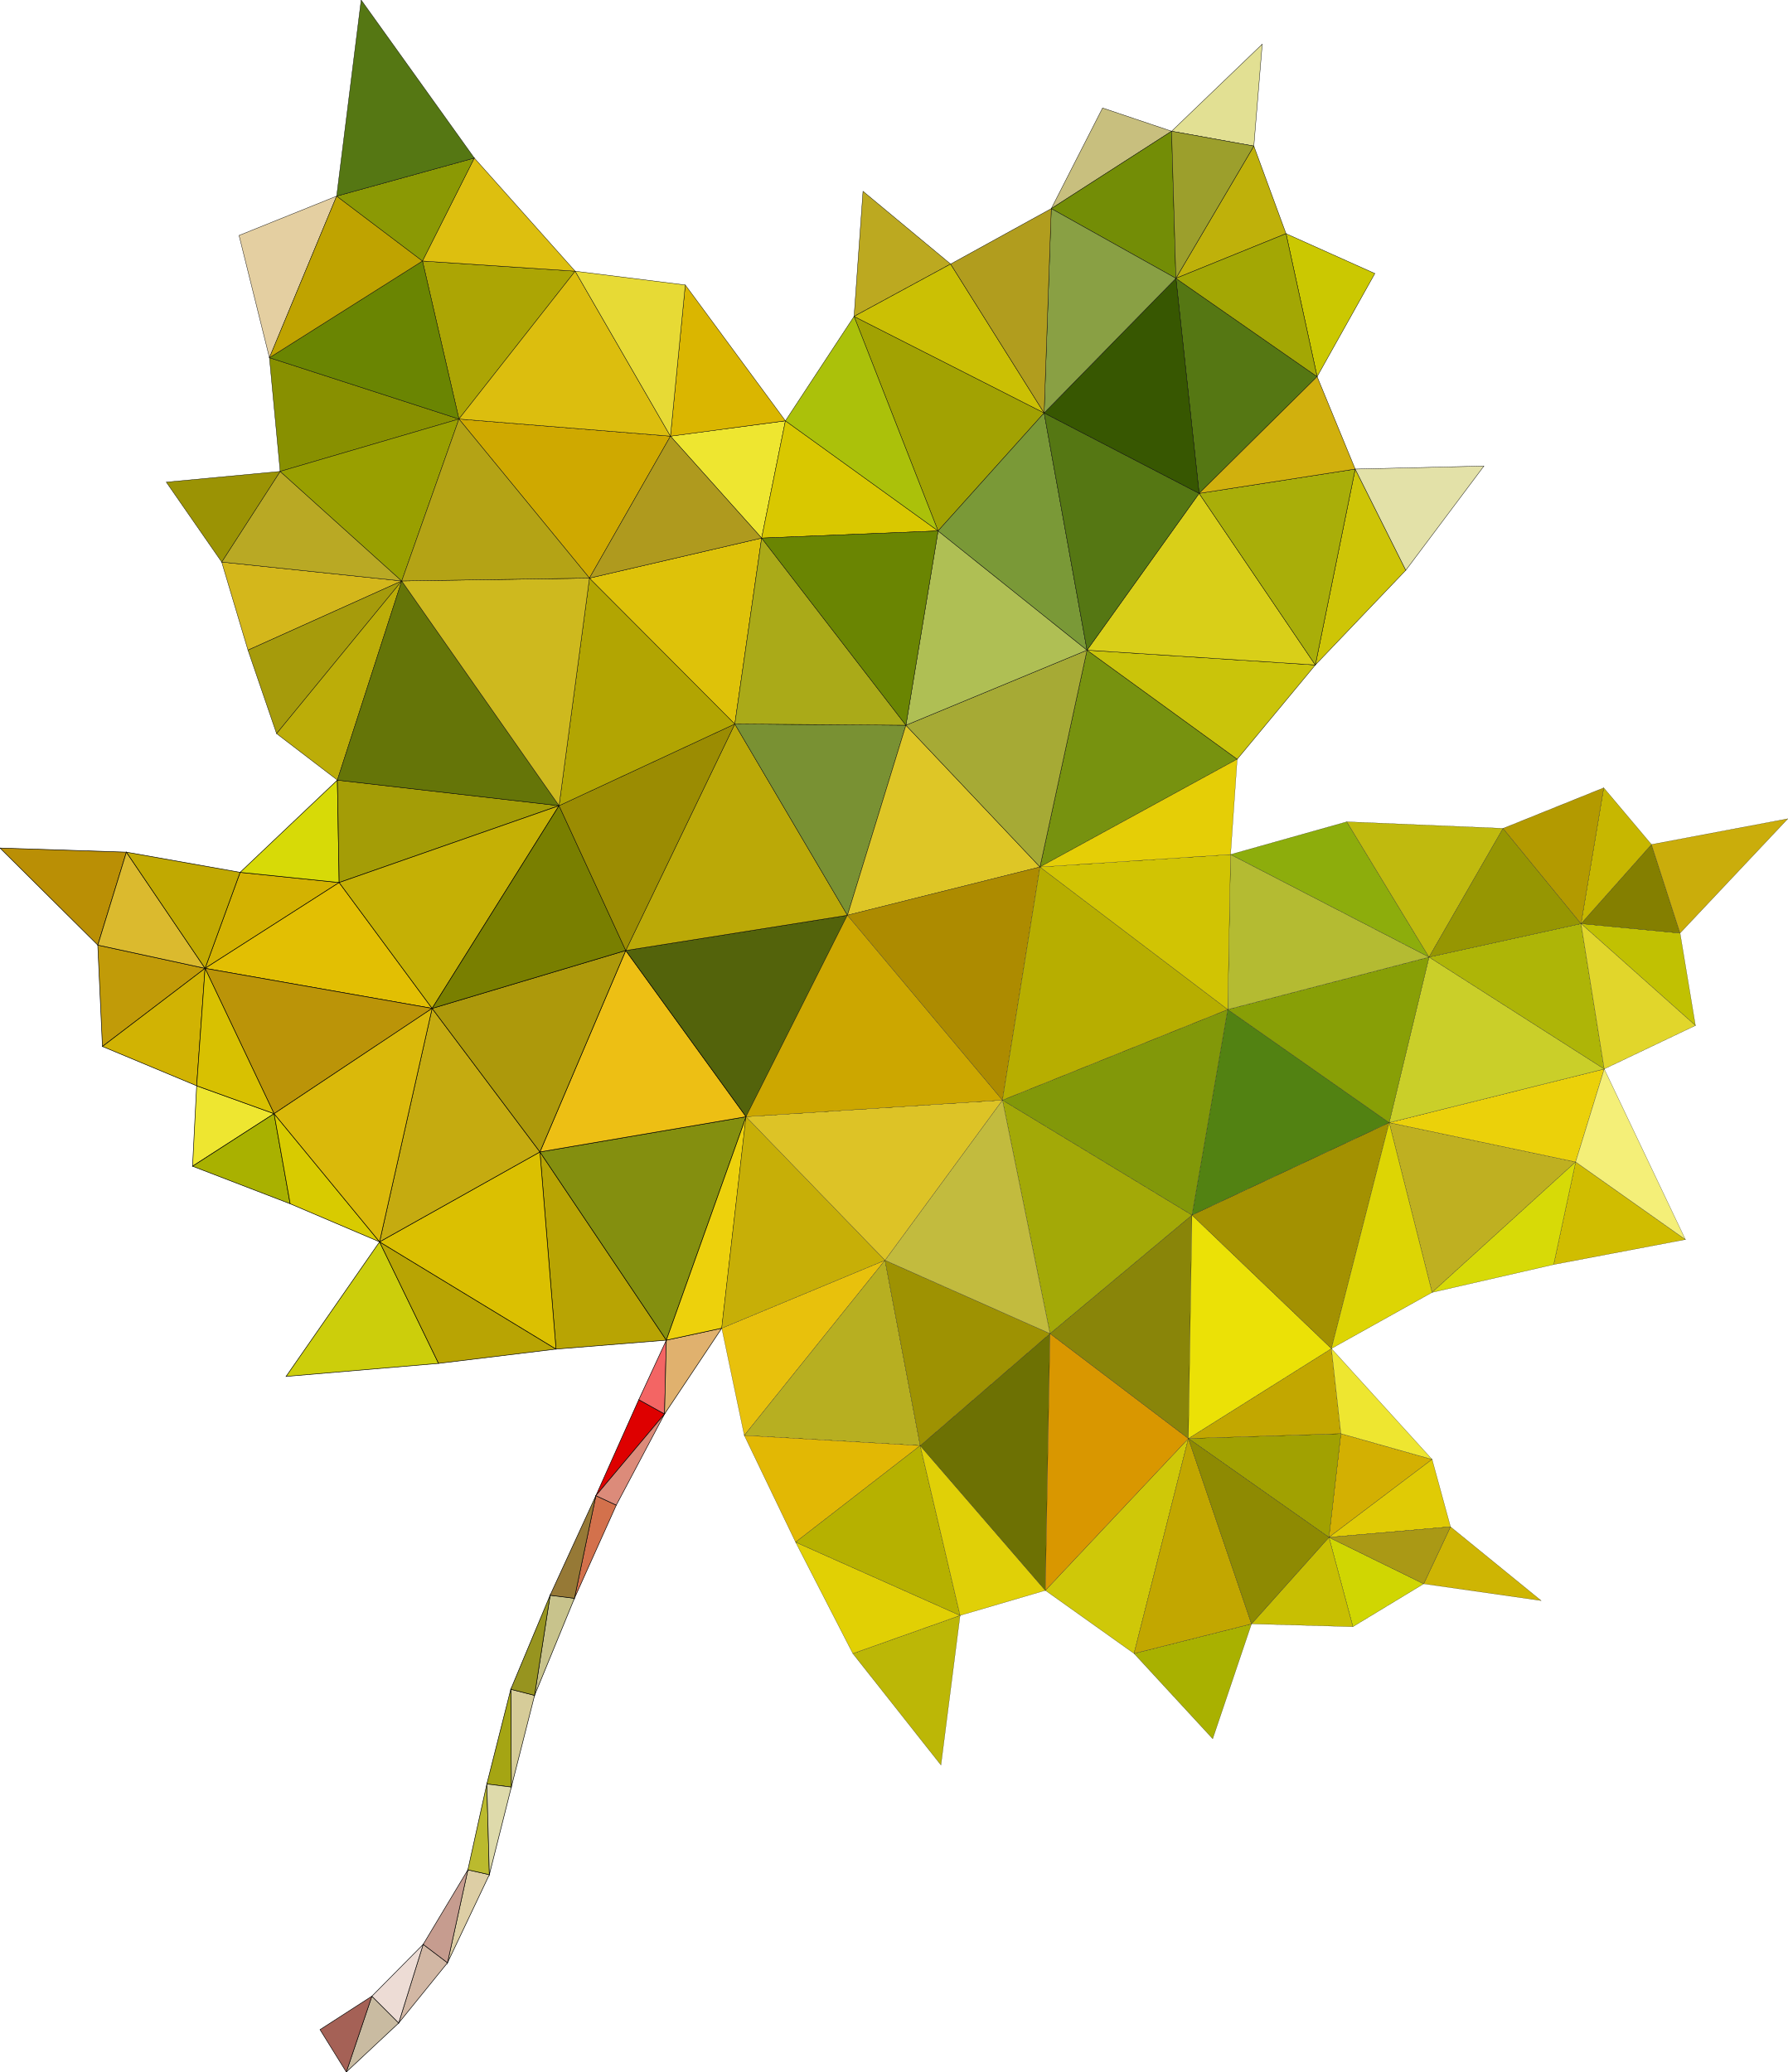
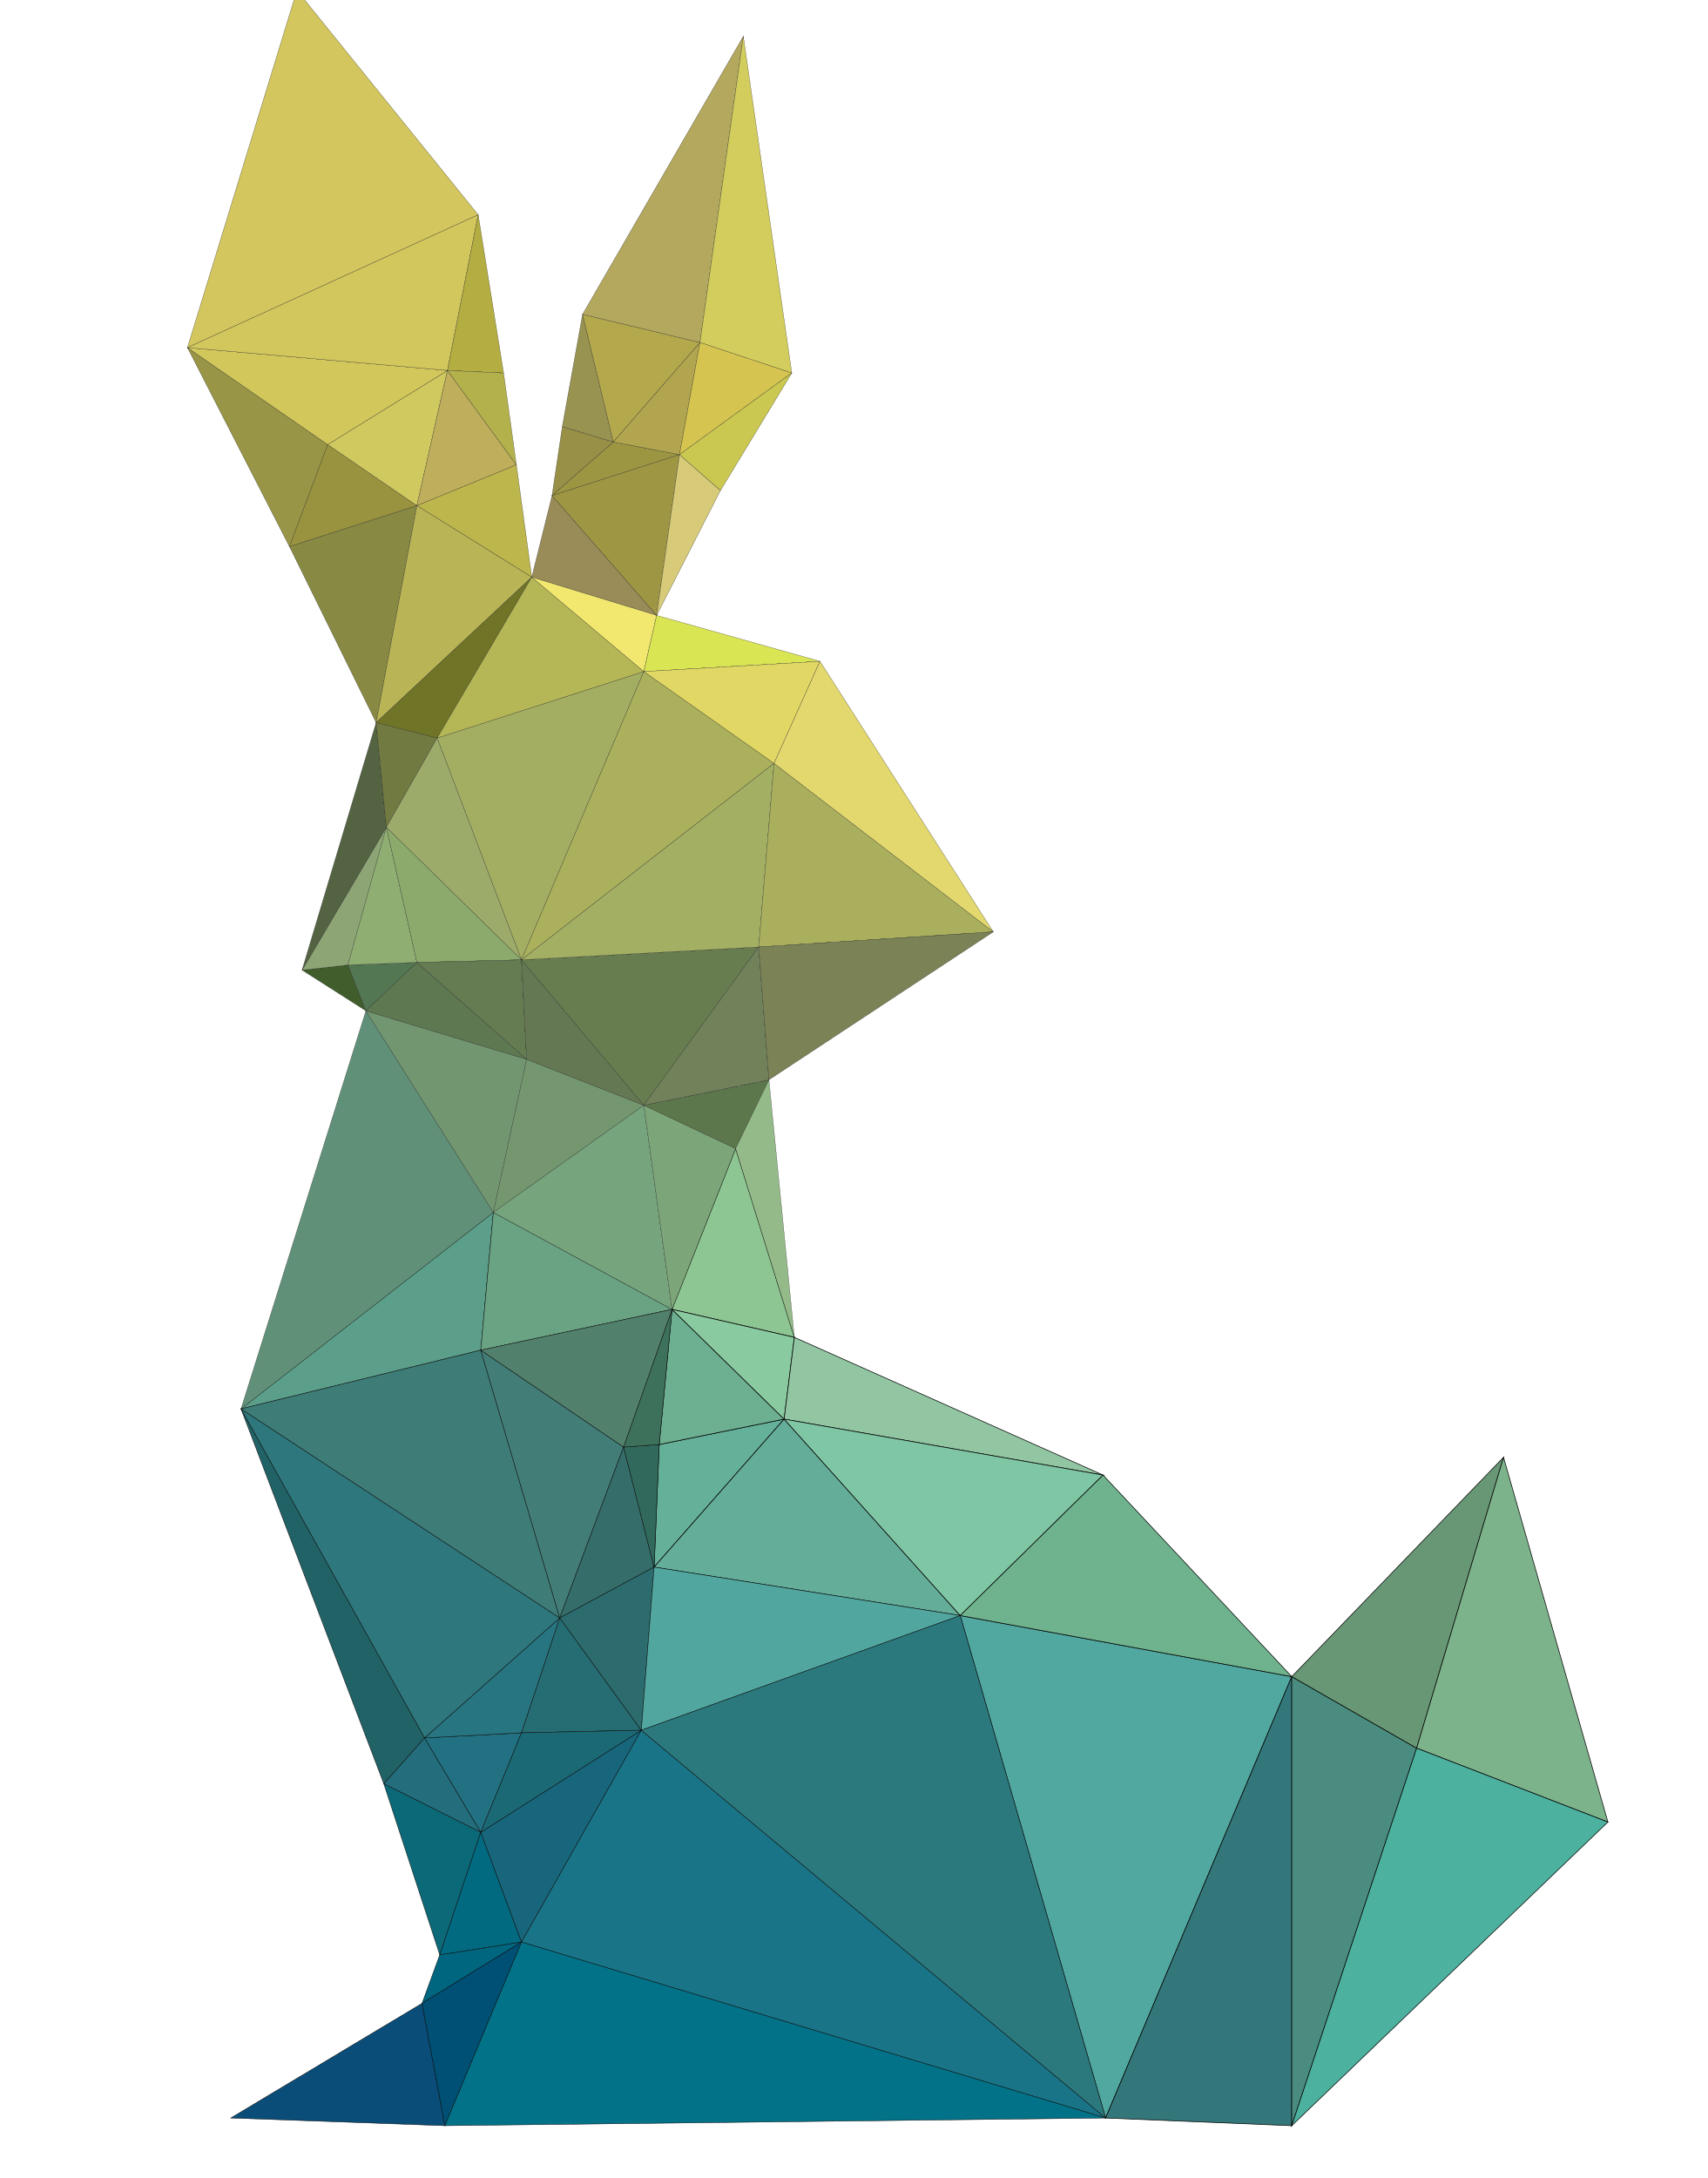
- <svg xmlns="http://www.w3.org/2000/svg" version="1.1" baseProfile="tiny" id="图层_1" x="0px" y="0px" viewBox="0 0 1000 1159.1" xml:space="preserve">
+ <svg xmlns="http://www.w3.org/2000/svg" version="1.1" baseProfile="tiny" id="图层_1" x="0px" y="0px" viewBox="0 0 800 1020" xml:space="preserve">
  <g>
-     <polygon fill="#D6CC99" stroke="#000000" stroke-width="0.3" stroke-miterlimit="10" points="286,999.7 299,948.4 285.7,945  " />
-     <polygon fill="#C9BBA1" stroke="#000000" stroke-width="0.3" stroke-miterlimit="10" points="193.7,1159.1 223,1131.7 208,1116.7     " />
-     <polygon fill="#A56156" stroke="#000000" stroke-width="0.3" stroke-miterlimit="10" points="179,1135.4 193.7,1159.1 208,1116.7     " />
-     <polygon fill="#D2B7A4" stroke="#000000" stroke-width="0.3" stroke-miterlimit="10" points="223,1131.7 250.3,1098 236.7,1087.7     " />
-     <polygon fill="#EDDCD5" stroke="#000000" stroke-width="0.3" stroke-miterlimit="10" points="208,1116.7 223,1131.7 236.7,1087.7     " />
-     <polygon fill="#DDCEA5" stroke="#000000" stroke-width="0.3" stroke-miterlimit="10" points="250.3,1098 273.7,1048.7 261.7,1046     " />
-     <polygon fill="#A5A513" stroke="#000000" stroke-width="0.3" stroke-miterlimit="10" points="272.3,998 286,999.7 285.7,945  " />
-     <polygon fill="#C69C8F" stroke="#000000" stroke-width="0.3" stroke-miterlimit="10" points="236.7,1087.7 250.3,1098 261.7,1046     " />
-     <polygon fill="#BBBA2E" stroke="#000000" stroke-width="0.3" stroke-miterlimit="10" points="261.7,1046 273.7,1048.7 272.3,998     " />
-     <polygon fill="#DEDAAB" stroke="#000000" stroke-width="0.3" stroke-miterlimit="10" points="273.7,1048.7 286,999.7 272.3,998     " />
-     <polygon fill="#C8C38C" stroke="#000000" stroke-width="0.3" stroke-miterlimit="10" points="299,948.4 321.3,894.1 307.7,892.4     " />
-     <polygon fill="#97941F" stroke="#000000" stroke-width="0.3" stroke-miterlimit="10" points="285.7,945 299,948.4 307.7,892.4  " />
-     <polygon fill="#D3714C" stroke="#000000" stroke-width="0.3" stroke-miterlimit="10" points="321.3,894.1 344.7,842 333.3,836.7     " />
-     <polygon fill="#967936" stroke="#000000" stroke-width="0.3" stroke-miterlimit="10" points="307.7,892.4 321.3,894.1 333.3,836.7     " />
-     <polygon fill="#DE0000" stroke="#000000" stroke-width="0.3" stroke-miterlimit="10" points="333.3,836.7 371.7,791 357.3,783  " />
-     <polygon fill="#DC8B7A" stroke="#000000" stroke-width="0.3" stroke-miterlimit="10" points="344.7,842 371.7,791 333.3,836.7  " />
-     <polygon fill="#EEE630" stroke="#000000" stroke-width="0.3" stroke-miterlimit="10" points="110,607.4 107.7,652.4 153.3,623  " />
-     <polygon fill="#F36564" stroke="#000000" stroke-width="0.3" stroke-miterlimit="10" points="357.3,783 371.7,791 372.7,749.7  " />
-     <polygon fill="#CCCE0B" stroke="#000000" stroke-width="0.3" stroke-miterlimit="10" points="160,770 245.3,762.7 212.3,694.7  " />
-     <polygon fill="#B8A403" stroke="#000000" stroke-width="0.3" stroke-miterlimit="10" points="245.3,762.7 311,754.7 212.3,694.7     " />
-     <polygon fill="#E0B16E" stroke="#000000" stroke-width="0.3" stroke-miterlimit="10" points="371.7,791 403.7,743 372.7,749.7  " />
-     <polygon fill="#C19B08" stroke="#000000" stroke-width="0.3" stroke-miterlimit="10" points="54.7,528.7 57.3,585.4 114.7,541.7     " />
-     <polygon fill="#D3B201" stroke="#000000" stroke-width="0.3" stroke-miterlimit="10" points="189.7,493.7 134.3,488 114.7,541.7     " />
-     <polygon fill="#A9B100" stroke="#000000" stroke-width="0.3" stroke-miterlimit="10" points="107.7,652.4 162.3,673.4 153.3,623     " />
-     <polygon fill="#E2BF03" stroke="#000000" stroke-width="0.3" stroke-miterlimit="10" points="114.7,541.7 241.7,564.1 189.7,493.7     " />
-     <polygon fill="#D8CB00" stroke="#000000" stroke-width="0.3" stroke-miterlimit="10" points="162.3,673.4 212.3,694.7 153.3,623     " />
-     <polygon fill="#BB9408" stroke="#000000" stroke-width="0.3" stroke-miterlimit="10" points="153.3,623 241.7,564.1 114.7,541.7     " />
-     <polygon fill="#D1B303" stroke="#000000" stroke-width="0.3" stroke-miterlimit="10" points="57.3,585.4 110,607.4 114.7,541.7     " />
-     <polygon fill="#B8A403" stroke="#000000" stroke-width="0.3" stroke-miterlimit="10" points="311,754.7 372.7,749.7 302,644.4  " />
-     <polygon fill="#DBC001" stroke="#000000" stroke-width="0.3" stroke-miterlimit="10" points="212.3,694.7 311,754.7 302,644.4  " />
-     <polygon fill="#C5AB10" stroke="#000000" stroke-width="0.3" stroke-miterlimit="10" points="241.7,564.1 212.3,694.7 302,644.4     " />
-     <polygon fill="#848F0F" stroke="#000000" stroke-width="0.3" stroke-miterlimit="10" points="302,644.4 372.7,749.7 417.3,624.7     " />
-     <polygon fill="#D8C101" stroke="#000000" stroke-width="0.3" stroke-miterlimit="10" points="114.7,541.7 110,607.4 153.3,623  " />
-     <polygon fill="#EDD10C" stroke="#000000" stroke-width="0.3" stroke-miterlimit="10" points="372.7,749.7 403.7,743 417.3,624.7     " />
-     <polygon fill="#DAB90A" stroke="#000000" stroke-width="0.3" stroke-miterlimit="10" points="153.3,623 212.3,694.7 241.7,564.1     " />
-     <polygon fill="#BA8F05" stroke="#000000" stroke-width="0.3" stroke-miterlimit="10" points="0,474.4 54.7,528.7 70.7,476.7  " />
-     <polygon fill="#DBBA2E" stroke="#000000" stroke-width="0.3" stroke-miterlimit="10" points="70.7,476.7 54.7,528.7 114.7,541.7     " />
-     <polygon fill="#D7DA07" stroke="#000000" stroke-width="0.3" stroke-miterlimit="10" points="188.7,436.4 134.3,488 189.7,493.7     " />
-     <polygon fill="#C1A901" stroke="#000000" stroke-width="0.3" stroke-miterlimit="10" points="134.3,488 70.7,476.7 114.7,541.7     " />
-     <polygon fill="#EDBF14" stroke="#000000" stroke-width="0.3" stroke-miterlimit="10" points="302,644.4 417.3,624.7 350,531.7  " />
-     <polygon fill="#AD990B" stroke="#000000" stroke-width="0.3" stroke-miterlimit="10" points="241.7,564.1 302,644.4 350,531.7  " />
-     <polygon fill="#53630B" stroke="#000000" stroke-width="0.3" stroke-miterlimit="10" points="350,531.7 417.3,624.7 474,512  " />
-     <polygon fill="#A49D06" stroke="#000000" stroke-width="0.3" stroke-miterlimit="10" points="312.7,450.7 188.7,436.4 189.7,493.7     " />
-     <polygon fill="#C5B005" stroke="#000000" stroke-width="0.3" stroke-miterlimit="10" points="189.7,493.7 241.7,564.1 312.7,450.7     " />
-     <polygon fill="#797F00" stroke="#000000" stroke-width="0.3" stroke-miterlimit="10" points="312.7,450.7 241.7,564.1 350,531.7     " />
-   </g>
-   <g>
-     <polygon fill="#E2E093" stroke="#000000" stroke-width="0.2" stroke-miterlimit="10" points="706,24.7 655.3,73.4 701.3,81.7  " />
-     <polygon fill="#BFB10A" stroke="#000000" stroke-width="0.2" stroke-miterlimit="10" points="719.3,130.7 701.3,81.7 657.7,155.7     " />
-     <polygon fill="#C8BF7E" stroke="#000000" stroke-width="0.2" stroke-miterlimit="10" points="616.7,60.4 588,116.7 655.3,73.4  " />
-     <polygon fill="#77920F" stroke="#000000" stroke-width="0.2" stroke-miterlimit="10" points="581.7,485 692,424.7 608,363.7  " />
-     <polygon fill="#D4B71B" stroke="#000000" stroke-width="0.2" stroke-miterlimit="10" points="124,314.4 138.7,363.7 224.7,325  " />
-     <polygon fill="#ACA504" stroke="#000000" stroke-width="0.2" stroke-miterlimit="10" points="256.7,234.4 321.7,151.7 236.3,146     " />
-     <polygon fill="#BBA907" stroke="#000000" stroke-width="0.2" stroke-miterlimit="10" points="350,531.7 474,512 411,405  " />
-     <polygon fill="#9B8C02" stroke="#000000" stroke-width="0.2" stroke-miterlimit="10" points="411,405 312.7,450.7 350,531.7  " />
-     <polygon fill="#A69B0B" stroke="#000000" stroke-width="0.2" stroke-miterlimit="10" points="138.7,363.7 154.7,410.4 224.7,325     " />
-     <polygon fill="#BCAD08" stroke="#000000" stroke-width="0.2" stroke-miterlimit="10" points="154.7,410.4 188.7,436.4 224.7,325     " />
-     <polygon fill="#657508" stroke="#000000" stroke-width="0.2" stroke-miterlimit="10" points="224.7,325 188.7,436.4 312.7,450.7     " />
-     <polygon fill="#CAC40A" stroke="#000000" stroke-width="0.2" stroke-miterlimit="10" points="692,424.7 735.7,372 608,363.7  " />
-     <polygon fill="#799133" stroke="#000000" stroke-width="0.2" stroke-miterlimit="10" points="411,405 474,512 506.7,405.7  " />
-     <polygon fill="#738D06" stroke="#000000" stroke-width="0.2" stroke-miterlimit="10" points="655.3,73.4 588,116.7 657.7,155.7     " />
-     <polygon fill="#889000" stroke="#000000" stroke-width="0.2" stroke-miterlimit="10" points="150.7,200.1 156.7,263.7 256.7,234.4     " />
-     <polygon fill="#DEC626" stroke="#000000" stroke-width="0.2" stroke-miterlimit="10" points="474,512 581.7,485 506.7,405.7  " />
-     <polygon fill="#B2A502" stroke="#000000" stroke-width="0.2" stroke-miterlimit="10" points="329.7,323.4 312.7,450.7 411,405  " />
-     <polygon fill="#CEB91E" stroke="#000000" stroke-width="0.2" stroke-miterlimit="10" points="224.7,325 312.7,450.7 329.7,323.4     " />
-     <polygon fill="#DEC209" stroke="#000000" stroke-width="0.2" stroke-miterlimit="10" points="411,405 426,301 329.7,323.4  " />
-     <polygon fill="#B9A924" stroke="#000000" stroke-width="0.2" stroke-miterlimit="10" points="156.7,263.7 124,314.4 224.7,325  " />
-     <polygon fill="#9B9304" stroke="#000000" stroke-width="0.2" stroke-miterlimit="10" points="93,269.7 124,314.4 156.7,263.7  " />
-     <polygon fill="#A6AA35" stroke="#000000" stroke-width="0.2" stroke-miterlimit="10" points="581.7,485 608,363.7 506.7,405.7  " />
-     <polygon fill="#999F00" stroke="#000000" stroke-width="0.2" stroke-miterlimit="10" points="256.7,234.4 156.7,263.7 224.7,325     " />
-     <polygon fill="#CFA900" stroke="#000000" stroke-width="0.2" stroke-miterlimit="10" points="375,244 256.7,234.4 329.7,323.4  " />
-     <polygon fill="#BCA920" stroke="#000000" stroke-width="0.2" stroke-miterlimit="10" points="482.7,107 477.7,177 531.7,147.7  " />
-     <polygon fill="#AAAA18" stroke="#000000" stroke-width="0.2" stroke-miterlimit="10" points="506.7,405.7 426,301 411,405  " />
-     <polygon fill="#EEE630" stroke="#000000" stroke-width="0.2" stroke-miterlimit="10" points="426,301 439.3,235.4 375,244  " />
-     <polygon fill="#D9C800" stroke="#000000" stroke-width="0.2" stroke-miterlimit="10" points="524.7,297 439.3,235.4 426,301  " />
-     <polygon fill="#B4A315" stroke="#000000" stroke-width="0.2" stroke-miterlimit="10" points="256.7,234.4 224.7,325 329.7,323.4     " />
-     <polygon fill="#6A8502" stroke="#000000" stroke-width="0.2" stroke-miterlimit="10" points="236.3,146 150.7,200.1 256.7,234.4     " />
-     <polygon fill="#9C9F2C" stroke="#000000" stroke-width="0.2" stroke-miterlimit="10" points="701.3,81.7 655.3,73.4 657.7,155.7     " />
-     <polygon fill="#AFBF54" stroke="#000000" stroke-width="0.2" stroke-miterlimit="10" points="608,363.7 524.7,297 506.7,405.7  " />
-     <polygon fill="#6A8502" stroke="#000000" stroke-width="0.2" stroke-miterlimit="10" points="524.7,297 426,301 506.7,405.7  " />
-     <polygon fill="#AF9A1E" stroke="#000000" stroke-width="0.2" stroke-miterlimit="10" points="426,301 375,244 329.7,323.4  " />
-     <polygon fill="#557713" stroke="#000000" stroke-width="0.2" stroke-miterlimit="10" points="670.7,276 736.7,210.7 657.7,155.7     " />
-     <polygon fill="#DDBF0F" stroke="#000000" stroke-width="0.2" stroke-miterlimit="10" points="321.7,151.7 265.3,88.4 236.3,146     " />
-     <polygon fill="#D9CF18" stroke="#000000" stroke-width="0.2" stroke-miterlimit="10" points="608,363.7 735.7,372 670.7,276  " />
-     <polygon fill="#DCBE0E" stroke="#000000" stroke-width="0.2" stroke-miterlimit="10" points="375,244 321.7,151.7 256.7,234.4  " />
-     <polygon fill="#E4CFA1" stroke="#000000" stroke-width="0.2" stroke-miterlimit="10" points="133.7,131.7 150.7,200.1 188.3,109.7     " />
-     <polygon fill="#BFA300" stroke="#000000" stroke-width="0.2" stroke-miterlimit="10" points="188.3,109.7 150.7,200.1 236.3,146     " />
-     <polygon fill="#8B9904" stroke="#000000" stroke-width="0.2" stroke-miterlimit="10" points="265.3,88.4 188.3,109.7 236.3,146     " />
-     <polygon fill="#A2A202" stroke="#000000" stroke-width="0.2" stroke-miterlimit="10" points="584,231 477.7,177 524.7,297  " />
-     <polygon fill="#7A9937" stroke="#000000" stroke-width="0.2" stroke-miterlimit="10" points="584,231 524.7,297 608,363.7  " />
-     <polygon fill="#557713" stroke="#000000" stroke-width="0.2" stroke-miterlimit="10" points="670.7,276 584,231 608,363.7  " />
-     <polygon fill="#ABC10A" stroke="#000000" stroke-width="0.2" stroke-miterlimit="10" points="477.7,177 439.3,235.4 524.7,297  " />
-     <polygon fill="#DAB600" stroke="#000000" stroke-width="0.2" stroke-miterlimit="10" points="439.3,235.4 383.3,159.4 375,244  " />
-     <polygon fill="#E7DA35" stroke="#000000" stroke-width="0.2" stroke-miterlimit="10" points="383.3,159.4 321.7,151.7 375,244  " />
-     <polygon fill="#375701" stroke="#000000" stroke-width="0.2" stroke-miterlimit="10" points="657.7,155.7 584,231 670.7,276  " />
-     <polygon fill="#CEC506" stroke="#000000" stroke-width="0.2" stroke-miterlimit="10" points="786.3,319 758,262.4 735.7,372  " />
-     <polygon fill="#A9AE09" stroke="#000000" stroke-width="0.2" stroke-miterlimit="10" points="735.7,372 758,262.4 670.7,276  " />
-     <polygon fill="#E3E1A8" stroke="#000000" stroke-width="0.2" stroke-miterlimit="10" points="830,260.7 758,262.4 786.3,319  " />
-     <polygon fill="#D1B00D" stroke="#000000" stroke-width="0.2" stroke-miterlimit="10" points="758,262.4 736.7,210.7 670.7,276  " />
-     <polygon fill="#CBC004" stroke="#000000" stroke-width="0.2" stroke-miterlimit="10" points="531.7,147.7 477.7,177 584,231  " />
-     <polygon fill="#CBC801" stroke="#000000" stroke-width="0.2" stroke-miterlimit="10" points="769,153 719.3,130.7 736.7,210.7  " />
-     <polygon fill="#A3A704" stroke="#000000" stroke-width="0.2" stroke-miterlimit="10" points="736.7,210.7 719.3,130.7 657.7,155.7     " />
-     <polygon fill="#557713" stroke="#000000" stroke-width="0.2" stroke-miterlimit="10" points="202,0 188.3,109.7 265.3,88.4  " />
-     <polygon fill="#89A044" stroke="#000000" stroke-width="0.2" stroke-miterlimit="10" points="657.7,155.7 588,116.7 584,231  " />
-     <polygon fill="#B19D1E" stroke="#000000" stroke-width="0.2" stroke-miterlimit="10" points="588,116.7 531.7,147.7 584,231  " />
-   </g>
-   <g>
-     <polygon fill="#A9B100" stroke="#000000" stroke-width="0.1" stroke-miterlimit="10" points="678.3,972.7 700,908.4 634.3,925  " />
-     <polygon fill="#BCB706" stroke="#000000" stroke-width="0.1" stroke-miterlimit="10" points="526.3,987.4 537,903.7 477,925  " />
-     <polygon fill="#E1D004" stroke="#000000" stroke-width="0.1" stroke-miterlimit="10" points="477,925 537,903.7 445,862.7  " />
-     <polygon fill="#E8C10C" stroke="#000000" stroke-width="0.1" stroke-miterlimit="10" points="403.7,743 416.3,803 495,705  " />
-     <polygon fill="#B7AF21" stroke="#000000" stroke-width="0.1" stroke-miterlimit="10" points="495,705 416.3,803 514.7,808.7  " />
-     <polygon fill="#D0D602" stroke="#000000" stroke-width="0.1" stroke-miterlimit="10" points="756.7,910 796.3,886 743.3,860  " />
-     <polygon fill="#E2B804" stroke="#000000" stroke-width="0.1" stroke-miterlimit="10" points="416.3,803 445,862.7 514.7,808.7  " />
-     <polygon fill="#B6B100" stroke="#000000" stroke-width="0.1" stroke-miterlimit="10" points="445,862.7 537,903.7 514.7,808.7  " />
-     <polygon fill="#E0D007" stroke="#000000" stroke-width="0.1" stroke-miterlimit="10" points="537,903.7 584.7,889.7 514.7,808.7     " />
-     <polygon fill="#D3B002" stroke="#000000" stroke-width="0.1" stroke-miterlimit="10" points="743.3,860 801,816.4 750,802  " />
-     <polygon fill="#C8BF02" stroke="#000000" stroke-width="0.1" stroke-miterlimit="10" points="700,908.4 756.7,910 743.3,860  " />
-     <polygon fill="#E0CB05" stroke="#000000" stroke-width="0.1" stroke-miterlimit="10" points="811.3,854.1 801,816.4 743.3,860  " />
-     <polygon fill="#CEB503" stroke="#000000" stroke-width="0.1" stroke-miterlimit="10" points="862,895.4 811.3,854.1 796.3,886  " />
-     <polygon fill="#AA9915" stroke="#000000" stroke-width="0.1" stroke-miterlimit="10" points="796.3,886 811.3,854.1 743.3,860  " />
-     <polygon fill="#CFC808" stroke="#000000" stroke-width="0.1" stroke-miterlimit="10" points="584.7,889.7 634.3,925 664.7,804.7     " />
-     <polygon fill="#C2A700" stroke="#000000" stroke-width="0.1" stroke-miterlimit="10" points="634.3,925 700,908.4 664.7,804.7  " />
-     <polygon fill="#A1A101" stroke="#000000" stroke-width="0.1" stroke-miterlimit="10" points="750,802 664.7,804.7 743.3,860  " />
-     <polygon fill="#8E8A02" stroke="#000000" stroke-width="0.1" stroke-miterlimit="10" points="664.7,804.7 700,908.4 743.3,860  " />
-     <polygon fill="#C2A700" stroke="#000000" stroke-width="0.1" stroke-miterlimit="10" points="750,802 744.7,754.4 664.7,804.7  " />
-     <polygon fill="#6D7103" stroke="#000000" stroke-width="0.1" stroke-miterlimit="10" points="514.7,808.7 584.7,889.7 587.3,746     " />
-     <polygon fill="#D99700" stroke="#000000" stroke-width="0.1" stroke-miterlimit="10" points="587.3,746 584.7,889.7 664.7,804.7     " />
-     <polygon fill="#D0BD00" stroke="#000000" stroke-width="0.1" stroke-miterlimit="10" points="869,707.4 942.7,693.4 881.3,650  " />
-     <polygon fill="#EEE630" stroke="#000000" stroke-width="0.1" stroke-miterlimit="10" points="801,816.4 744.7,754.4 750,802  " />
-     <polygon fill="#9E9202" stroke="#000000" stroke-width="0.1" stroke-miterlimit="10" points="514.7,808.7 587.3,746 495,705  " />
-     <polygon fill="#BFB021" stroke="#000000" stroke-width="0.1" stroke-miterlimit="10" points="777,628 801,723 881.3,650  " />
-     <polygon fill="#C7AF07" stroke="#000000" stroke-width="0.1" stroke-miterlimit="10" points="417.3,624.7 403.7,743 495,705  " />
-     <polygon fill="#898509" stroke="#000000" stroke-width="0.1" stroke-miterlimit="10" points="664.7,804.7 666.7,679.7 587.3,746     " />
-     <polygon fill="#EBE106" stroke="#000000" stroke-width="0.1" stroke-miterlimit="10" points="664.7,804.7 744.7,754.4 666.7,679.7     " />
-     <polygon fill="#D7DA07" stroke="#000000" stroke-width="0.1" stroke-miterlimit="10" points="801,723 869,707.4 881.3,650  " />
-     <polygon fill="#A3A907" stroke="#000000" stroke-width="0.1" stroke-miterlimit="10" points="587.3,746 666.7,679.7 560.7,615.4     " />
-     <polygon fill="#C2BB3E" stroke="#000000" stroke-width="0.1" stroke-miterlimit="10" points="495,705 587.3,746 560.7,615.4  " />
-     <polygon fill="#DDC326" stroke="#000000" stroke-width="0.1" stroke-miterlimit="10" points="417.3,624.7 495,705 560.7,615.4  " />
-     <polygon fill="#EBD10A" stroke="#000000" stroke-width="0.1" stroke-miterlimit="10" points="881.3,650 897.3,598 777,628  " />
-     <polygon fill="#A39101" stroke="#000000" stroke-width="0.1" stroke-miterlimit="10" points="666.7,679.7 744.7,754.4 777,628  " />
-     <polygon fill="#DDD504" stroke="#000000" stroke-width="0.1" stroke-miterlimit="10" points="744.7,754.4 801,723 777,628  " />
-     <polygon fill="#528212" stroke="#000000" stroke-width="0.1" stroke-miterlimit="10" points="666.7,679.7 777,628 686.7,564.7  " />
-     <polygon fill="#829809" stroke="#000000" stroke-width="0.1" stroke-miterlimit="10" points="560.7,615.4 666.7,679.7 686.7,564.7     " />
-     <polygon fill="#CCA700" stroke="#000000" stroke-width="0.1" stroke-miterlimit="10" points="474,512 417.3,624.7 560.7,615.4  " />
-     <polygon fill="#F4EF78" stroke="#000000" stroke-width="0.1" stroke-miterlimit="10" points="942.7,693.4 897.3,598 881.3,650  " />
-     <polygon fill="#C1C102" stroke="#000000" stroke-width="0.1" stroke-miterlimit="10" points="948.3,573.7 939.7,522 884.3,516.7     " />
-     <polygon fill="#CACF29" stroke="#000000" stroke-width="0.1" stroke-miterlimit="10" points="777,628 897.3,598 799.3,535.4  " />
-     <polygon fill="#AD8B00" stroke="#000000" stroke-width="0.1" stroke-miterlimit="10" points="560.7,615.4 581.7,485 474,512  " />
-     <polygon fill="#B7AE00" stroke="#000000" stroke-width="0.1" stroke-miterlimit="10" points="686.7,564.7 581.7,485 560.7,615.4     " />
-     <polygon fill="#889F06" stroke="#000000" stroke-width="0.1" stroke-miterlimit="10" points="777,628 799.3,535.4 686.7,564.7  " />
-     <polygon fill="#B4BB32" stroke="#000000" stroke-width="0.1" stroke-miterlimit="10" points="799.3,535.4 688.3,478 686.7,564.7     " />
-     <polygon fill="#D1C403" stroke="#000000" stroke-width="0.1" stroke-miterlimit="10" points="686.7,564.7 688.3,478 581.7,485  " />
-     <polygon fill="#AEB507" stroke="#000000" stroke-width="0.1" stroke-miterlimit="10" points="799.3,535.4 897.3,598 884.3,516.7     " />
-     <polygon fill="#E1D62B" stroke="#000000" stroke-width="0.1" stroke-miterlimit="10" points="884.3,516.7 897.3,598 948.3,573.7     " />
-     <polygon fill="#847F00" stroke="#000000" stroke-width="0.1" stroke-miterlimit="10" points="939.7,522 923.7,472.4 884.3,516.7     " />
-     <polygon fill="#8DAD0C" stroke="#000000" stroke-width="0.1" stroke-miterlimit="10" points="753.3,459.7 688.3,478 799.3,535.4     " />
-     <polygon fill="#E5CE06" stroke="#000000" stroke-width="0.1" stroke-miterlimit="10" points="688.3,478 692,424.7 581.7,485  " />
-     <polygon fill="#C0BA0E" stroke="#000000" stroke-width="0.1" stroke-miterlimit="10" points="840.7,463.4 753.3,459.7 799.3,535.4     " />
-     <polygon fill="#C7B700" stroke="#000000" stroke-width="0.1" stroke-miterlimit="10" points="923.7,472.4 897,440.7 884.3,516.7     " />
-     <polygon fill="#969602" stroke="#000000" stroke-width="0.1" stroke-miterlimit="10" points="884.3,516.7 840.7,463.4 799.3,535.4     " />
-     <polygon fill="#B39A00" stroke="#000000" stroke-width="0.1" stroke-miterlimit="10" points="897,440.7 840.7,463.4 884.3,516.7     " />
-     <polygon fill="#CAAD0B" stroke="#000000" stroke-width="0.1" stroke-miterlimit="10" points="1000,458 923.7,472.4 939.7,522  " />
+     <g>
+       <polygon fill="#65B099" stroke="#000000" stroke-width="0.3" stroke-miterlimit="10" points="308.8,676.5 306.4,733.9     367.3,664.6   " />
+       <polygon fill="#6DB091" stroke="#000000" stroke-width="0.3" stroke-miterlimit="10" points="314.8,613.2 308.8,676.5     367.3,664.6   " />
+       <polygon fill="#8DC693" stroke="#000000" stroke-width="0.3" stroke-miterlimit="10" points="344.6,537.9 314.8,613.2     372.1,626.3   " />
+       <polygon fill="#89CAA0" stroke="#000000" stroke-width="0.3" stroke-miterlimit="10" points="314.8,613.2 367.3,664.6     372.1,626.3   " />
+       <polygon fill="#64AD99" stroke="#000000" stroke-width="0.3" stroke-miterlimit="10" points="367.3,664.6 306.4,733.9     449.8,756.6   " />
+       <polygon fill="#92C6A2" stroke="#000000" stroke-width="0.3" stroke-miterlimit="10" points="372.1,626.3 367.3,664.6     516.7,690.8   " />
+       <polygon fill="#7FC6A4" stroke="#000000" stroke-width="0.3" stroke-miterlimit="10" points="367.3,664.6 449.8,756.6     516.7,690.8   " />
+       <polygon fill="#51A8A0" stroke="#000000" stroke-width="0.3" stroke-miterlimit="10" points="449.8,756.6 517.9,991.9     605.1,785.2   " />
+       <polygon fill="#33777A" stroke="#000000" stroke-width="0.3" stroke-miterlimit="10" points="517.9,991.9 605.1,995.5     605.1,785.2   " />
+       <polygon fill="#6FB38E" stroke="#000000" stroke-width="0.3" stroke-miterlimit="10" points="516.7,690.8 449.8,756.6     605.1,785.2   " />
+       <polygon fill="#4A8C80" stroke="#000000" stroke-width="0.3" stroke-miterlimit="10" points="605.1,785.2 605.1,995.5     663.6,818.7   " />
+       <polygon fill="#689775" stroke="#000000" stroke-width="0.3" stroke-miterlimit="10" points="605.1,785.2 663.6,818.7     704.3,682.5   " />
+       <polygon fill="#7CB38B" stroke="#000000" stroke-width="0.3" stroke-miterlimit="10" points="704.3,682.5 663.6,818.7     753.2,853.3   " />
+       <polygon fill="#4CB19F" stroke="#000000" stroke-width="0.3" stroke-miterlimit="10" points="663.6,818.7 605.1,995.5     753.2,853.3   " />
+     </g>
+     <g>
+       <polygon fill="#216266" stroke="#000000" stroke-width="0.2" stroke-miterlimit="10" points="112.9,659.8 179.8,835.4     198.9,813.9   " />
+       <polygon fill="#0A4D78" stroke="#000000" stroke-width="0.2" stroke-miterlimit="10" points="197.7,938.2 108.1,991.9     208.4,995.5   " />
+       <polygon fill="#246D7C" stroke="#000000" stroke-width="0.2" stroke-miterlimit="10" points="198.9,813.9 179.8,835.4     225.2,858.1   " />
+       <polygon fill="#0C6978" stroke="#000000" stroke-width="0.2" stroke-miterlimit="10" points="179.8,835.4 206,915.5 225.2,858.1       " />
+       <polygon fill="#5B9F8A" stroke="#000000" stroke-width="0.2" stroke-miterlimit="10" points="112.9,659.8 225.2,632.3     231.1,567.8   " />
+       <polygon fill="#016A80" stroke="#000000" stroke-width="0.2" stroke-miterlimit="10" points="225.2,858.1 206,915.5 244.3,909.5       " />
+       <polygon fill="#00657E" stroke="#000000" stroke-width="0.2" stroke-miterlimit="10" points="206,915.5 197.7,938.2 244.3,909.5       " />
+       <polygon fill="#004F74" stroke="#000000" stroke-width="0.2" stroke-miterlimit="10" points="197.7,938.2 208.4,995.5     244.3,909.5   " />
+       <polygon fill="#227182" stroke="#000000" stroke-width="0.2" stroke-miterlimit="10" points="198.9,813.9 225.2,858.1     244.3,811.5   " />
+       <polygon fill="#277581" stroke="#000000" stroke-width="0.2" stroke-miterlimit="10" points="198.9,813.9 244.3,811.5     262.2,757.7   " />
+       <polygon fill="#2E777D" stroke="#000000" stroke-width="0.2" stroke-miterlimit="10" points="112.9,659.8 198.9,813.9     262.2,757.7   " />
+       <polygon fill="#3E7C77" stroke="#000000" stroke-width="0.2" stroke-miterlimit="10" points="225.2,632.3 112.9,659.8     262.2,757.7   " />
+       <polygon fill="#427D77" stroke="#000000" stroke-width="0.2" stroke-miterlimit="10" points="225.2,632.3 262.2,757.7     292.1,677.7   " />
+       <polygon fill="#266D73" stroke="#000000" stroke-width="0.2" stroke-miterlimit="10" points="262.2,757.7 244.3,811.5     300.4,810.3   " />
+       <polygon fill="#18667C" stroke="#000000" stroke-width="0.2" stroke-miterlimit="10" points="225.2,858.1 244.3,909.5     300.4,810.3   " />
+       <polygon fill="#1B6975" stroke="#000000" stroke-width="0.2" stroke-miterlimit="10" points="244.3,811.5 225.2,858.1     300.4,810.3   " />
+       <polygon fill="#356D6A" stroke="#000000" stroke-width="0.2" stroke-miterlimit="10" points="292.1,677.7 262.2,757.7     306.4,733.9   " />
+       <polygon fill="#2C6C6E" stroke="#000000" stroke-width="0.2" stroke-miterlimit="10" points="262.2,757.7 300.4,810.3     306.4,733.9   " />
+       <polygon fill="#31695C" stroke="#000000" stroke-width="0.2" stroke-miterlimit="10" points="292.1,677.7 306.4,733.9     308.8,676.5   " />
+       <polygon fill="#3D715B" stroke="#000000" stroke-width="0.2" stroke-miterlimit="10" points="292.1,677.7 308.8,676.5     314.8,613.2   " />
+       <polygon fill="#6AA383" stroke="#000000" stroke-width="0.2" stroke-miterlimit="10" points="231.1,567.8 225.2,632.3     314.8,613.2   " />
+       <polygon fill="#51806C" stroke="#000000" stroke-width="0.2" stroke-miterlimit="10" points="225.2,632.3 292.1,677.7     314.8,613.2   " />
+       <polygon fill="#51A69F" stroke="#000000" stroke-width="0.2" stroke-miterlimit="10" points="306.4,733.9 300.4,810.3     449.8,756.6   " />
+       <polygon fill="#197487" stroke="#000000" stroke-width="0.2" stroke-miterlimit="10" points="300.4,810.3 244.3,909.5     517.9,991.9   " />
+       <polygon fill="#2B797D" stroke="#000000" stroke-width="0.2" stroke-miterlimit="10" points="449.8,756.6 300.4,810.3     517.9,991.9   " />
+       <polygon fill="#027288" stroke="#000000" stroke-width="0.2" stroke-miterlimit="10" points="244.3,909.5 208.4,995.5     517.9,991.9   " />
+     </g>
+     <g>
+       <polygon fill="#989546" stroke="#000000" stroke-width="0.1" stroke-miterlimit="10" points="87.8,162.8 135.6,256 153.5,208.2       " />
+       <polygon fill="#415D2C" stroke="#000000" stroke-width="0.1" stroke-miterlimit="10" points="163,451.9 141.5,454.3 171.4,473.4       " />
+       <polygon fill="#8DA575" stroke="#000000" stroke-width="0.1" stroke-miterlimit="10" points="141.5,454.3 163,451.9 181,387.4       " />
+       <polygon fill="#546342" stroke="#000000" stroke-width="0.1" stroke-miterlimit="10" points="176.2,338.4 141.5,454.3 181,387.4       " />
+       <polygon fill="#99933F" stroke="#000000" stroke-width="0.1" stroke-miterlimit="10" points="153.5,208.2 135.6,256 195.3,236.8       " />
+       <polygon fill="#888943" stroke="#000000" stroke-width="0.1" stroke-miterlimit="10" points="135.6,256 176.2,338.4 195.3,236.8       " />
+       <polygon fill="#537753" stroke="#000000" stroke-width="0.1" stroke-miterlimit="10" points="163,451.9 171.4,473.4 195.3,450.7       " />
+       <polygon fill="#8FAE72" stroke="#000000" stroke-width="0.1" stroke-miterlimit="10" points="181,387.4 163,451.9 195.3,450.7       " />
+       <polygon fill="#717A41" stroke="#000000" stroke-width="0.1" stroke-miterlimit="10" points="176.2,338.4 181,387.4 204.8,345.6       " />
+       <polygon fill="#D0C95F" stroke="#000000" stroke-width="0.1" stroke-miterlimit="10" points="153.5,208.2 195.3,236.8     209.6,173.5   " />
+       <polygon fill="#D2C75B" stroke="#000000" stroke-width="0.1" stroke-miterlimit="10" points="87.8,162.8 153.5,208.2 209.6,173.5       " />
+       <polygon fill="#D3C65E" stroke="#000000" stroke-width="0.1" stroke-miterlimit="10" points="139.1,-4.5 87.8,162.8 224,100.6       " />
+       <polygon fill="#D2C75D" stroke="#000000" stroke-width="0.1" stroke-miterlimit="10" points="87.8,162.8 209.6,173.5 224,100.6       " />
+       <polygon fill="#609078" stroke="#000000" stroke-width="0.1" stroke-miterlimit="10" points="171.4,473.4 112.9,659.8     231.1,567.8   " />
+       <polygon fill="#B4AD42" stroke="#000000" stroke-width="0.1" stroke-miterlimit="10" points="224,100.6 209.6,173.5 235.9,174.7       " />
+       <polygon fill="#BFAE5C" stroke="#000000" stroke-width="0.1" stroke-miterlimit="10" points="209.6,173.5 195.3,236.8     241.9,217.7   " />
+       <polygon fill="#B3B14C" stroke="#000000" stroke-width="0.1" stroke-miterlimit="10" points="235.9,174.7 209.6,173.5     241.9,217.7   " />
+       <polygon fill="#8CAA6C" stroke="#000000" stroke-width="0.1" stroke-miterlimit="10" points="181,387.4 195.3,450.7 244.3,449.5       " />
+       <polygon fill="#9CAB6A" stroke="#000000" stroke-width="0.1" stroke-miterlimit="10" points="204.8,345.6 181,387.4 244.3,449.5       " />
+       <polygon fill="#729670" stroke="#000000" stroke-width="0.1" stroke-miterlimit="10" points="171.4,473.4 231.1,567.8     246.7,496.1   " />
+       <polygon fill="#5E7851" stroke="#000000" stroke-width="0.1" stroke-miterlimit="10" points="195.3,450.7 171.4,473.4     246.7,496.1   " />
+       <polygon fill="#657C52" stroke="#000000" stroke-width="0.1" stroke-miterlimit="10" points="244.3,449.5 195.3,450.7     246.7,496.1   " />
+       <polygon fill="#BDB64C" stroke="#000000" stroke-width="0.1" stroke-miterlimit="10" points="241.9,217.7 195.3,236.8     249.1,270.3   " />
+       <polygon fill="#B9B456" stroke="#000000" stroke-width="0.1" stroke-miterlimit="10" points="195.3,236.8 176.2,338.4     249.1,270.3   " />
+       <polygon fill="#707427" stroke="#000000" stroke-width="0.1" stroke-miterlimit="10" points="176.2,338.4 204.8,345.6     249.1,270.3   " />
+       <polygon fill="#989047" stroke="#000000" stroke-width="0.1" stroke-miterlimit="10" points="263.4,199.8 258.6,232.1 287.3,207       " />
+       <polygon fill="#989351" stroke="#000000" stroke-width="0.1" stroke-miterlimit="10" points="272.9,147.2 263.4,199.8 287.3,207       " />
+       <polygon fill="#74976F" stroke="#000000" stroke-width="0.1" stroke-miterlimit="10" points="246.7,496.1 231.1,567.8     301.6,517.6   " />
+       <polygon fill="#647853" stroke="#000000" stroke-width="0.1" stroke-miterlimit="10" points="244.3,449.5 246.7,496.1     301.6,517.6   " />
+       <polygon fill="#A3AE62" stroke="#000000" stroke-width="0.1" stroke-miterlimit="10" points="204.8,345.6 244.3,449.5     301.6,314.5   " />
+       <polygon fill="#B5B756" stroke="#000000" stroke-width="0.1" stroke-miterlimit="10" points="249.1,270.3 204.8,345.6     301.6,314.5   " />
+       <polygon fill="#998C58" stroke="#000000" stroke-width="0.1" stroke-miterlimit="10" points="258.6,232.1 249.1,270.3     307.6,288.2   " />
+       <polygon fill="#F2E86F" stroke="#000000" stroke-width="0.1" stroke-miterlimit="10" points="249.1,270.3 301.6,314.5     307.6,288.2   " />
+       <polygon fill="#76A47D" stroke="#000000" stroke-width="0.1" stroke-miterlimit="10" points="301.6,517.6 231.1,567.8     314.8,613.2   " />
+       <polygon fill="#9C9642" stroke="#000000" stroke-width="0.1" stroke-miterlimit="10" points="287.3,207 258.6,232.1 318.3,212.9       " />
+       <polygon fill="#9E9643" stroke="#000000" stroke-width="0.1" stroke-miterlimit="10" points="258.6,232.1 307.6,288.2     318.3,212.9   " />
+       <polygon fill="#B3A84C" stroke="#000000" stroke-width="0.1" stroke-miterlimit="10" points="272.9,147.2 287.3,207 327.9,160.4       " />
+       <polygon fill="#B1A54F" stroke="#000000" stroke-width="0.1" stroke-miterlimit="10" points="287.3,207 318.3,212.9 327.9,160.4       " />
+       <polygon fill="#D7CB79" stroke="#000000" stroke-width="0.1" stroke-miterlimit="10" points="318.3,212.9 307.6,288.2     337.5,229.7   " />
+       <polygon fill="#7CA579" stroke="#000000" stroke-width="0.1" stroke-miterlimit="10" points="301.6,517.6 314.8,613.2     344.6,537.9   " />
+       <polygon fill="#B4A85E" stroke="#000000" stroke-width="0.1" stroke-miterlimit="10" points="272.9,147.2 327.9,160.4 348.2,17       " />
+       <polygon fill="#677D4F" stroke="#000000" stroke-width="0.1" stroke-miterlimit="10" points="244.3,449.5 301.6,517.6     355.4,443.5   " />
+       <polygon fill="#5C774C" stroke="#000000" stroke-width="0.1" stroke-miterlimit="10" points="301.6,517.6 344.6,537.9     360.2,505.7   " />
+       <polygon fill="#71815A" stroke="#000000" stroke-width="0.1" stroke-miterlimit="10" points="355.4,443.5 301.6,517.6     360.2,505.7   " />
+       <polygon fill="#ABB05C" stroke="#000000" stroke-width="0.1" stroke-miterlimit="10" points="301.6,314.5 244.3,449.5     362.6,357.5   " />
+       <polygon fill="#A3AF63" stroke="#000000" stroke-width="0.1" stroke-miterlimit="10" points="244.3,449.5 355.4,443.5     362.6,357.5   " />
+       <polygon fill="#D3CD5D" stroke="#000000" stroke-width="0.1" stroke-miterlimit="10" points="348.2,17 327.9,160.4 370.9,174.7       " />
+       <polygon fill="#D5C450" stroke="#000000" stroke-width="0.1" stroke-miterlimit="10" points="327.9,160.4 318.3,212.9     370.9,174.7   " />
+       <polygon fill="#CAC851" stroke="#000000" stroke-width="0.1" stroke-miterlimit="10" points="318.3,212.9 337.5,229.7     370.9,174.7   " />
+       <polygon fill="#94BA89" stroke="#000000" stroke-width="0.1" stroke-miterlimit="10" points="360.2,505.7 344.6,537.9     372.1,626.3   " />
+       <polygon fill="#D9E553" stroke="#000000" stroke-width="0.1" stroke-miterlimit="10" points="307.6,288.2 301.6,314.5     384.1,309.7   " />
+       <polygon fill="#E1D764" stroke="#000000" stroke-width="0.1" stroke-miterlimit="10" points="301.6,314.5 362.6,357.5     384.1,309.7   " />
+       <polygon fill="#AAAF5D" stroke="#000000" stroke-width="0.1" stroke-miterlimit="10" points="362.6,357.5 355.4,443.5     465.3,436.4   " />
+       <polygon fill="#E3D86E" stroke="#000000" stroke-width="0.1" stroke-miterlimit="10" points="384.1,309.7 362.6,357.5     465.3,436.4   " />
+       <polygon fill="#7B8256" stroke="#000000" stroke-width="0.1" stroke-miterlimit="10" points="355.4,443.5 360.2,505.7     465.3,436.4   " />
+     </g>
  </g>
</svg>
